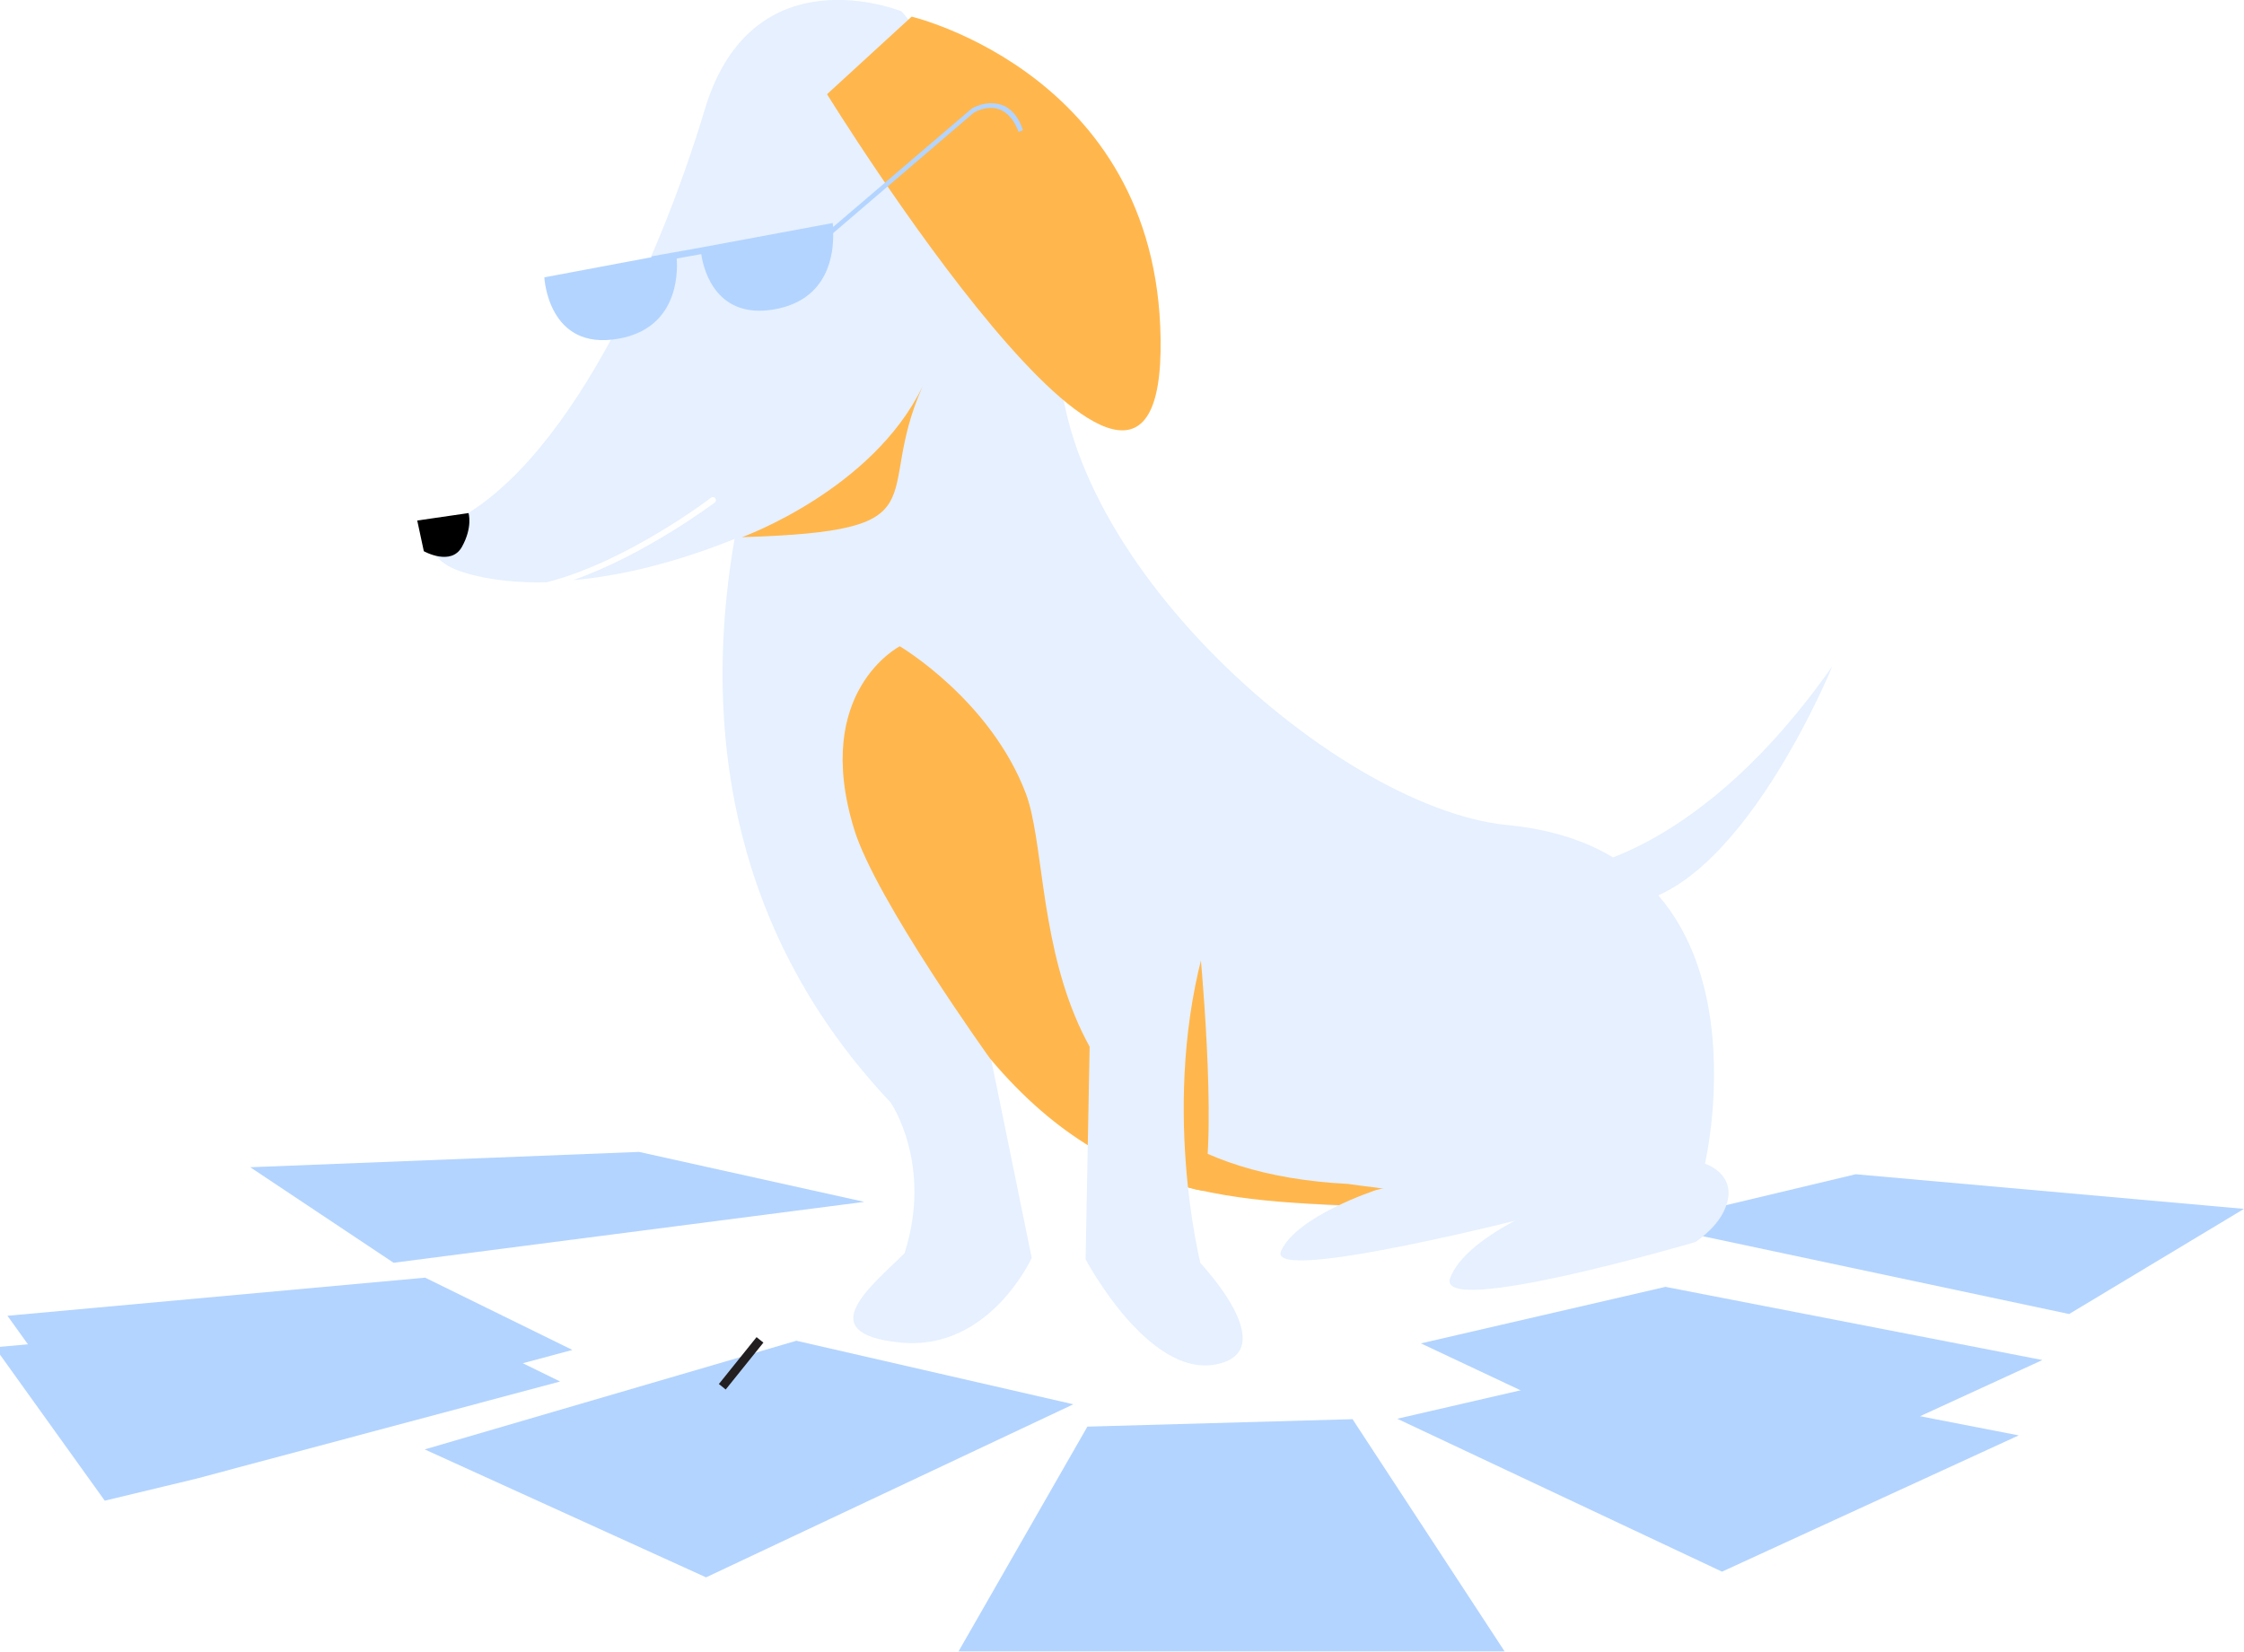
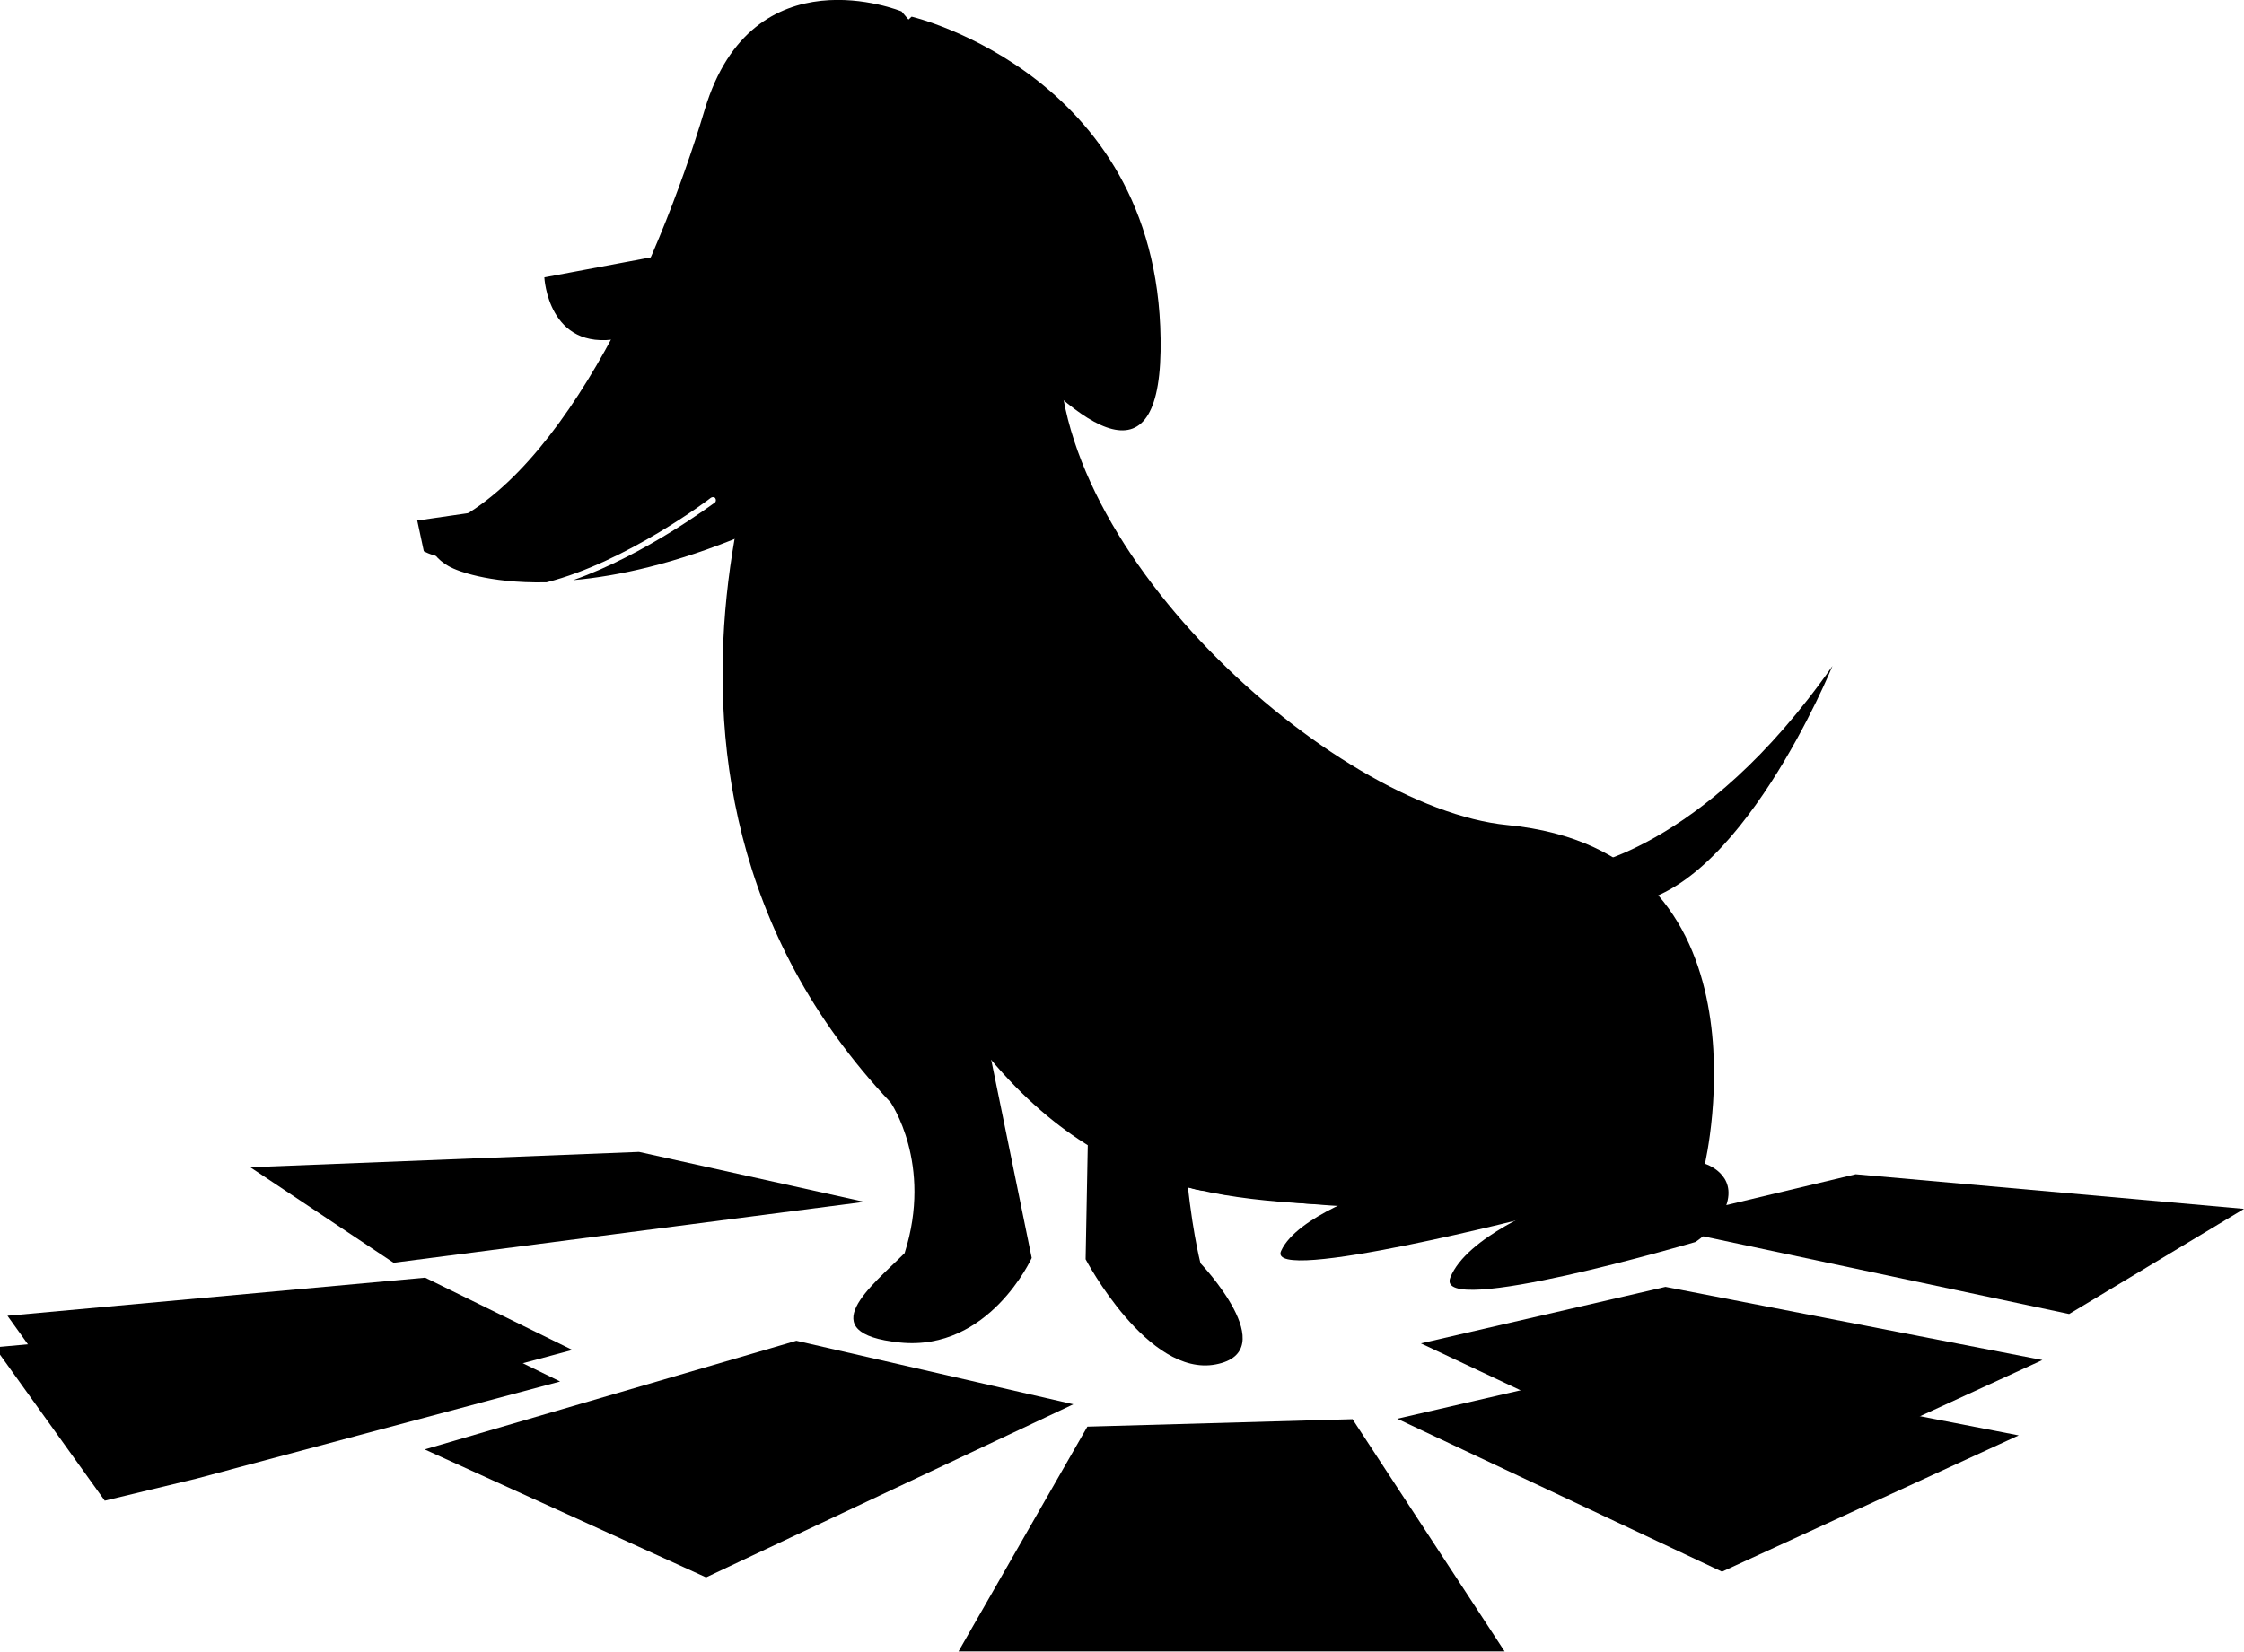
- <svg xmlns="http://www.w3.org/2000/svg" id="docsy" class="max-w-570 m-auto" version="1.1" x="0px" y="0px" viewBox="0 0 512 377" style="enable-background:new 0 0 512 377;" xml:space="preserve" alt="" aria-hidden="true">
-   <style type="text/css">
- 	.st0{fill:#E6F0FF;}
- 	.st1{fill:#B3D4FF;}
- 	.st2{fill:url(#SVGID_1_);}
- 	.st3{fill:none;stroke:#231F20;stroke-width:2;stroke-miterlimit:10;}
- 	.st4{fill:#FFB74D;}
- </style>
+ <svg xmlns="http://www.w3.org/2000/svg" id="docsy" version="1.1" x="0px" y="0px" viewBox="0 0 512 377" style="enable-background:new 0 0 512 377;" xml:space="preserve">
  <g>
    <path class="st0" d="M247.5,51.8L205.7,2.6c0,0-34-13.9-44.9,22.4c-10.9,36.4-34,87.3-63.1,96.4c-0.6,6.1,6.1,8.5,6.1,8.5   s7.1,3.3,20.9,3c18.2-4.6,37.3-19.1,37.5-19.3c0.3-0.2,0.8-0.2,1,0.1c0.2,0.3,0.2,0.8-0.1,1c-0.2,0.1-15.8,11.9-32.3,17.7   c20.4-1.8,52.2-11.3,94.9-43.3C225.7,89.4,248.7,74.2,247.5,51.8z" />
    <polyline class="st1" points="460.6,327.6 374.7,310.9 318.8,323.8 392.9,358.7  " />
    <polyline class="st1" points="466,310.4 380,293.7 324.2,306.6 398.3,341.5  " />
    <polyline class="st1" points="96.9,330.8 181.7,306 244.9,320.5 161.1,360  " />
    <polyline class="st1" points="248.1,325.6 218.7,376.9 343.3,376.9 308.6,323.9  " />
    <polyline class="st1" points="512,275.9 423.4,268 375.6,279.4 472.1,299.9  " />
    <polyline class="st1" points="57.1,266.4 145.8,262.9 197.2,274.3 89.8,288.2  " />
    <linearGradient id="SVGID_1_" gradientUnits="userSpaceOnUse" x1="88.576" y1="185.383" x2="88.576" y2="185.383">
      <stop offset="0.281" style="stop-color:#A07752" />
      <stop offset="0.942" style="stop-color:#8C6243" />
    </linearGradient>
    <path class="st2" d="M88.6,185.4" />
    <polygon class="st1" points="47.6,330.3 130.6,308.1 97,291.6 1.7,300.3 26.8,335.3  " />
    <polygon class="st1" points="44.7,337.5 127.8,315.3 94.1,298.8 -1.2,307.5 23.9,342.5  " />
    <line class="st3" x1="173.4" y1="305.8" x2="164.8" y2="316.5" />
    <path class="st0" d="M313,275.1c-0.2,0-0.2-0.4,0-0.4c2.8,0,5.6-0.1,8.4-0.2c-0.6-0.4-1.2-0.7-1.8-1.1c-0.2-0.1,0-0.4,0.2-0.3   c0.7,0.5,1.5,0.9,2.2,1.4c1.7-0.1,3.4-0.1,5.1-0.1c4.6,0,9.3,0.3,13.7,2c0.2,0.1,0.2,0.3,0,0.4c-0.5,0.1-0.9,0.3-1.3,0.4   c3-0.2,5.9-0.4,8.9-0.6c6.9-0.4,13.7-0.6,20.6,0.2c5,0.6,9.8,1.9,14.2,4.4c1.2,0.7,2.4,1.5,3.6,2.3c3.4-2.4,5.9-5.1,7-8.2   c2.7-7.4-4.8-9.7-4.8-9.7s16.8-71.3-45.1-77.3c-39.9-3.9-107.4-64.5-102-113.9l-58-2.7c0,0-53.7,102.6,19.3,179.9   c0,0,9.7,14,3.2,34.4c-7.5,7.5-21.5,18.3-1.1,20.4c20.4,2.1,30.1-19.3,30.1-19.3l-9.3-45.5c0,0,21.1,27.2,56.6,31.5   c21.7,2.6,34.1,2.8,40.4,2.5c-0.3-0.2-0.6-0.4-1-0.6C319,275,316,275.1,313,275.1z" />
    <path class="st0" d="M359.6,198.1c0,0,28.6-3.3,58.5-46.1c0,0-21.5,52.8-47.8,54.4" />
    <path class="st4" d="M188.7,21.5L208,3.8c0,0,57.8,13.6,56.8,76.4C263.7,143,188.7,21.5,188.7,21.5z" />
    <path d="M96.7,125.8c0,0,6.2,3.5,8.7-1c2.5-4.5,1.5-7.7,1.5-7.7l-11.7,1.7" />
    <path class="st0" d="M215.2,229" />
    <path class="st1" d="M228.4,23.9c-3.4-1.1-6.6,0.8-6.7,0.9l-31.6,27c-0.1-0.6-0.1-0.9-0.1-0.9l-30.1,5.6c0,0,0,0,0,0l-11.2,2l0,0.2   l-24.5,4.6c0,0,0.8,16.9,16.9,14C154.3,75,154.7,63,154.4,59l5.6-1c0.6,4,3.6,14.9,16.7,12.6c12.4-2.2,13.5-12.7,13.4-17.4   l32.1-27.5c0.3-0.2,3-1.7,5.7-0.8c1.9,0.7,3.5,2.4,4.5,5.2l1-0.4C232.4,26.6,230.6,24.6,228.4,23.9z" />
    <path class="st4" d="M264.9,265.5c0,0-0.2,4.7,9.6,6.3c3.3-14.3-0.8-56-0.8-56" />
    <path class="st4" d="M307.5,270.2c-75.7-3.9-65.8-68.6-73.4-89c-8.1-21.5-28.8-33.7-28.8-33.7s-20.1,10.3-10.4,41.8   c4.9,16,31,52.3,31,52.3c30.4,36.2,62.8,32.1,98.5,34.3c1,0.1,15.9,0.5,16.8,0.3C338.4,273.8,315.9,271.4,307.5,270.2z" />
    <path class="st0" d="M249.4,197.3l-1.7,90.1c0,0,14.2,27,29.7,24c15.6-3-3.5-23.1-3.5-23.1s-9.4-37,1.3-73.5" />
    <path class="st4" d="M169.3,122.6c0,0,29.7-10.7,41.2-34.4C199,114,215.9,121.2,169.3,122.6z" />
    <path class="st0" d="M314,271.6c0,0-18.1,5.9-21.7,13.9c-3.6,7.9,59.4-8.4,59.4-8.4l0.2-15" />
    <path class="st0" d="M373.3,269.2l-20.1,5.9c0,0-18.6,7.1-22.3,16.5c-3.7,9.4,55.8-8.1,55.8-8.1l2-5.6   C383.6,274.9,378.5,272,373.3,269.2z" />
  </g>
</svg>
